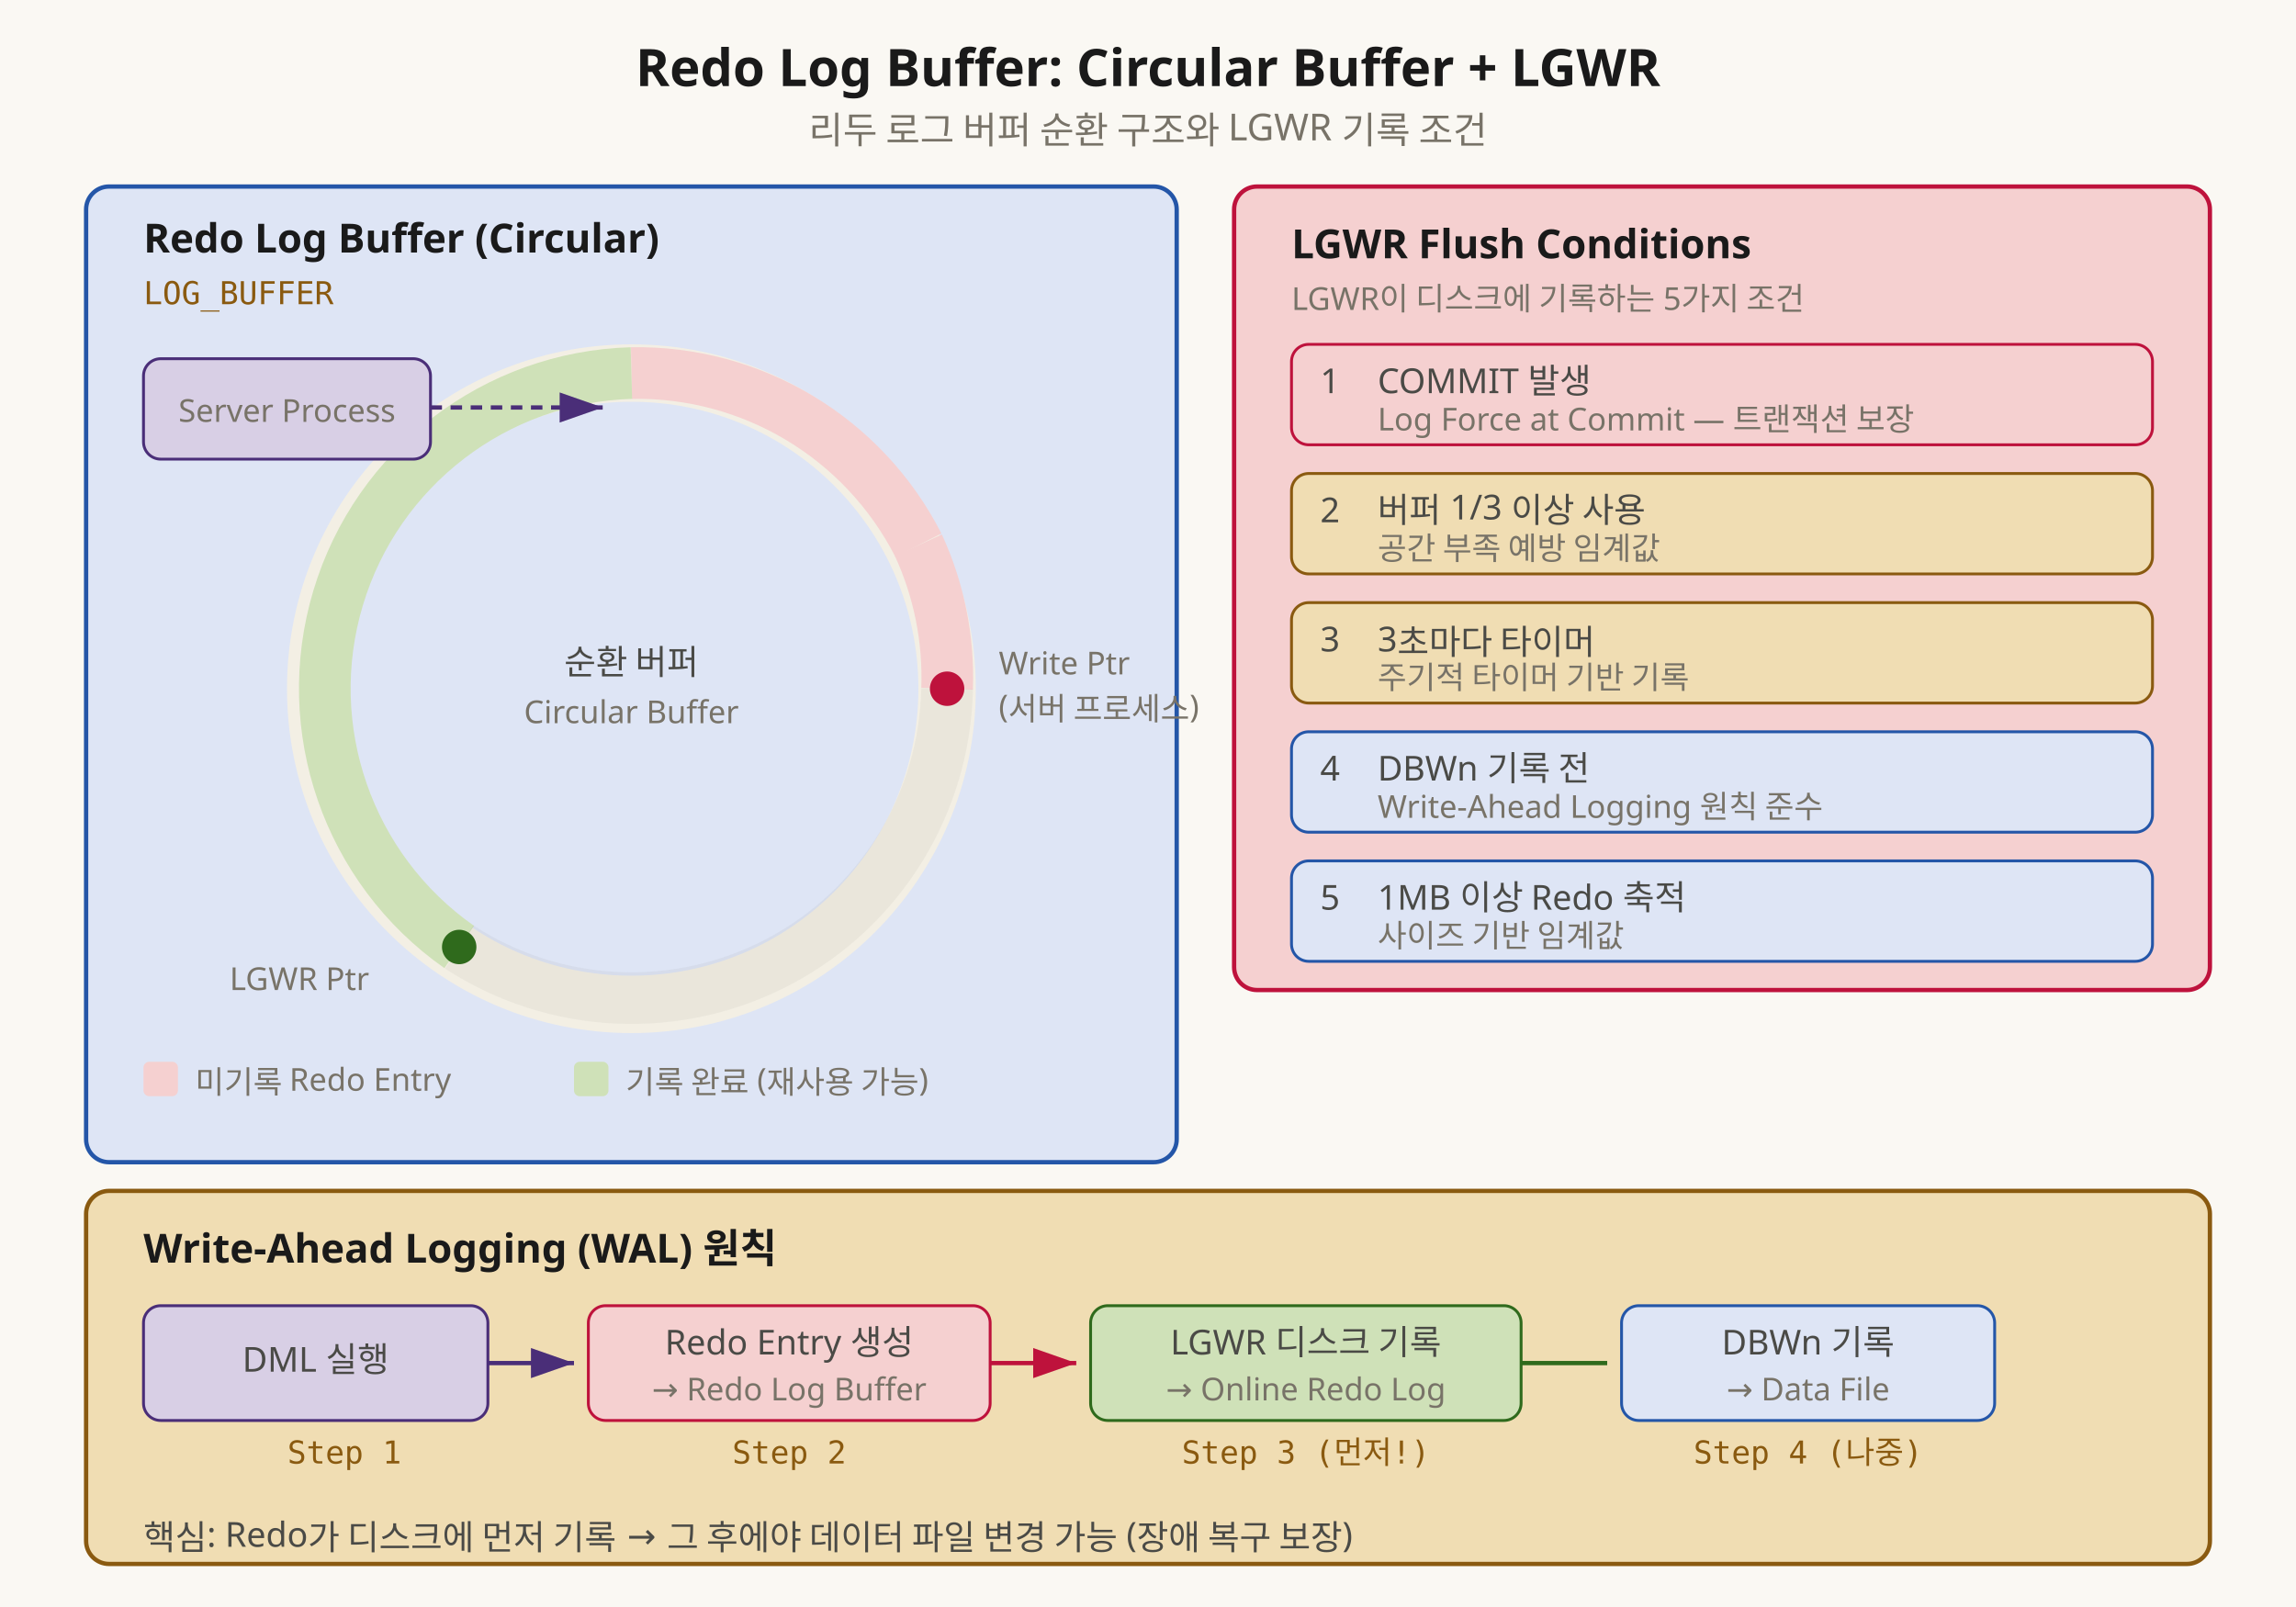
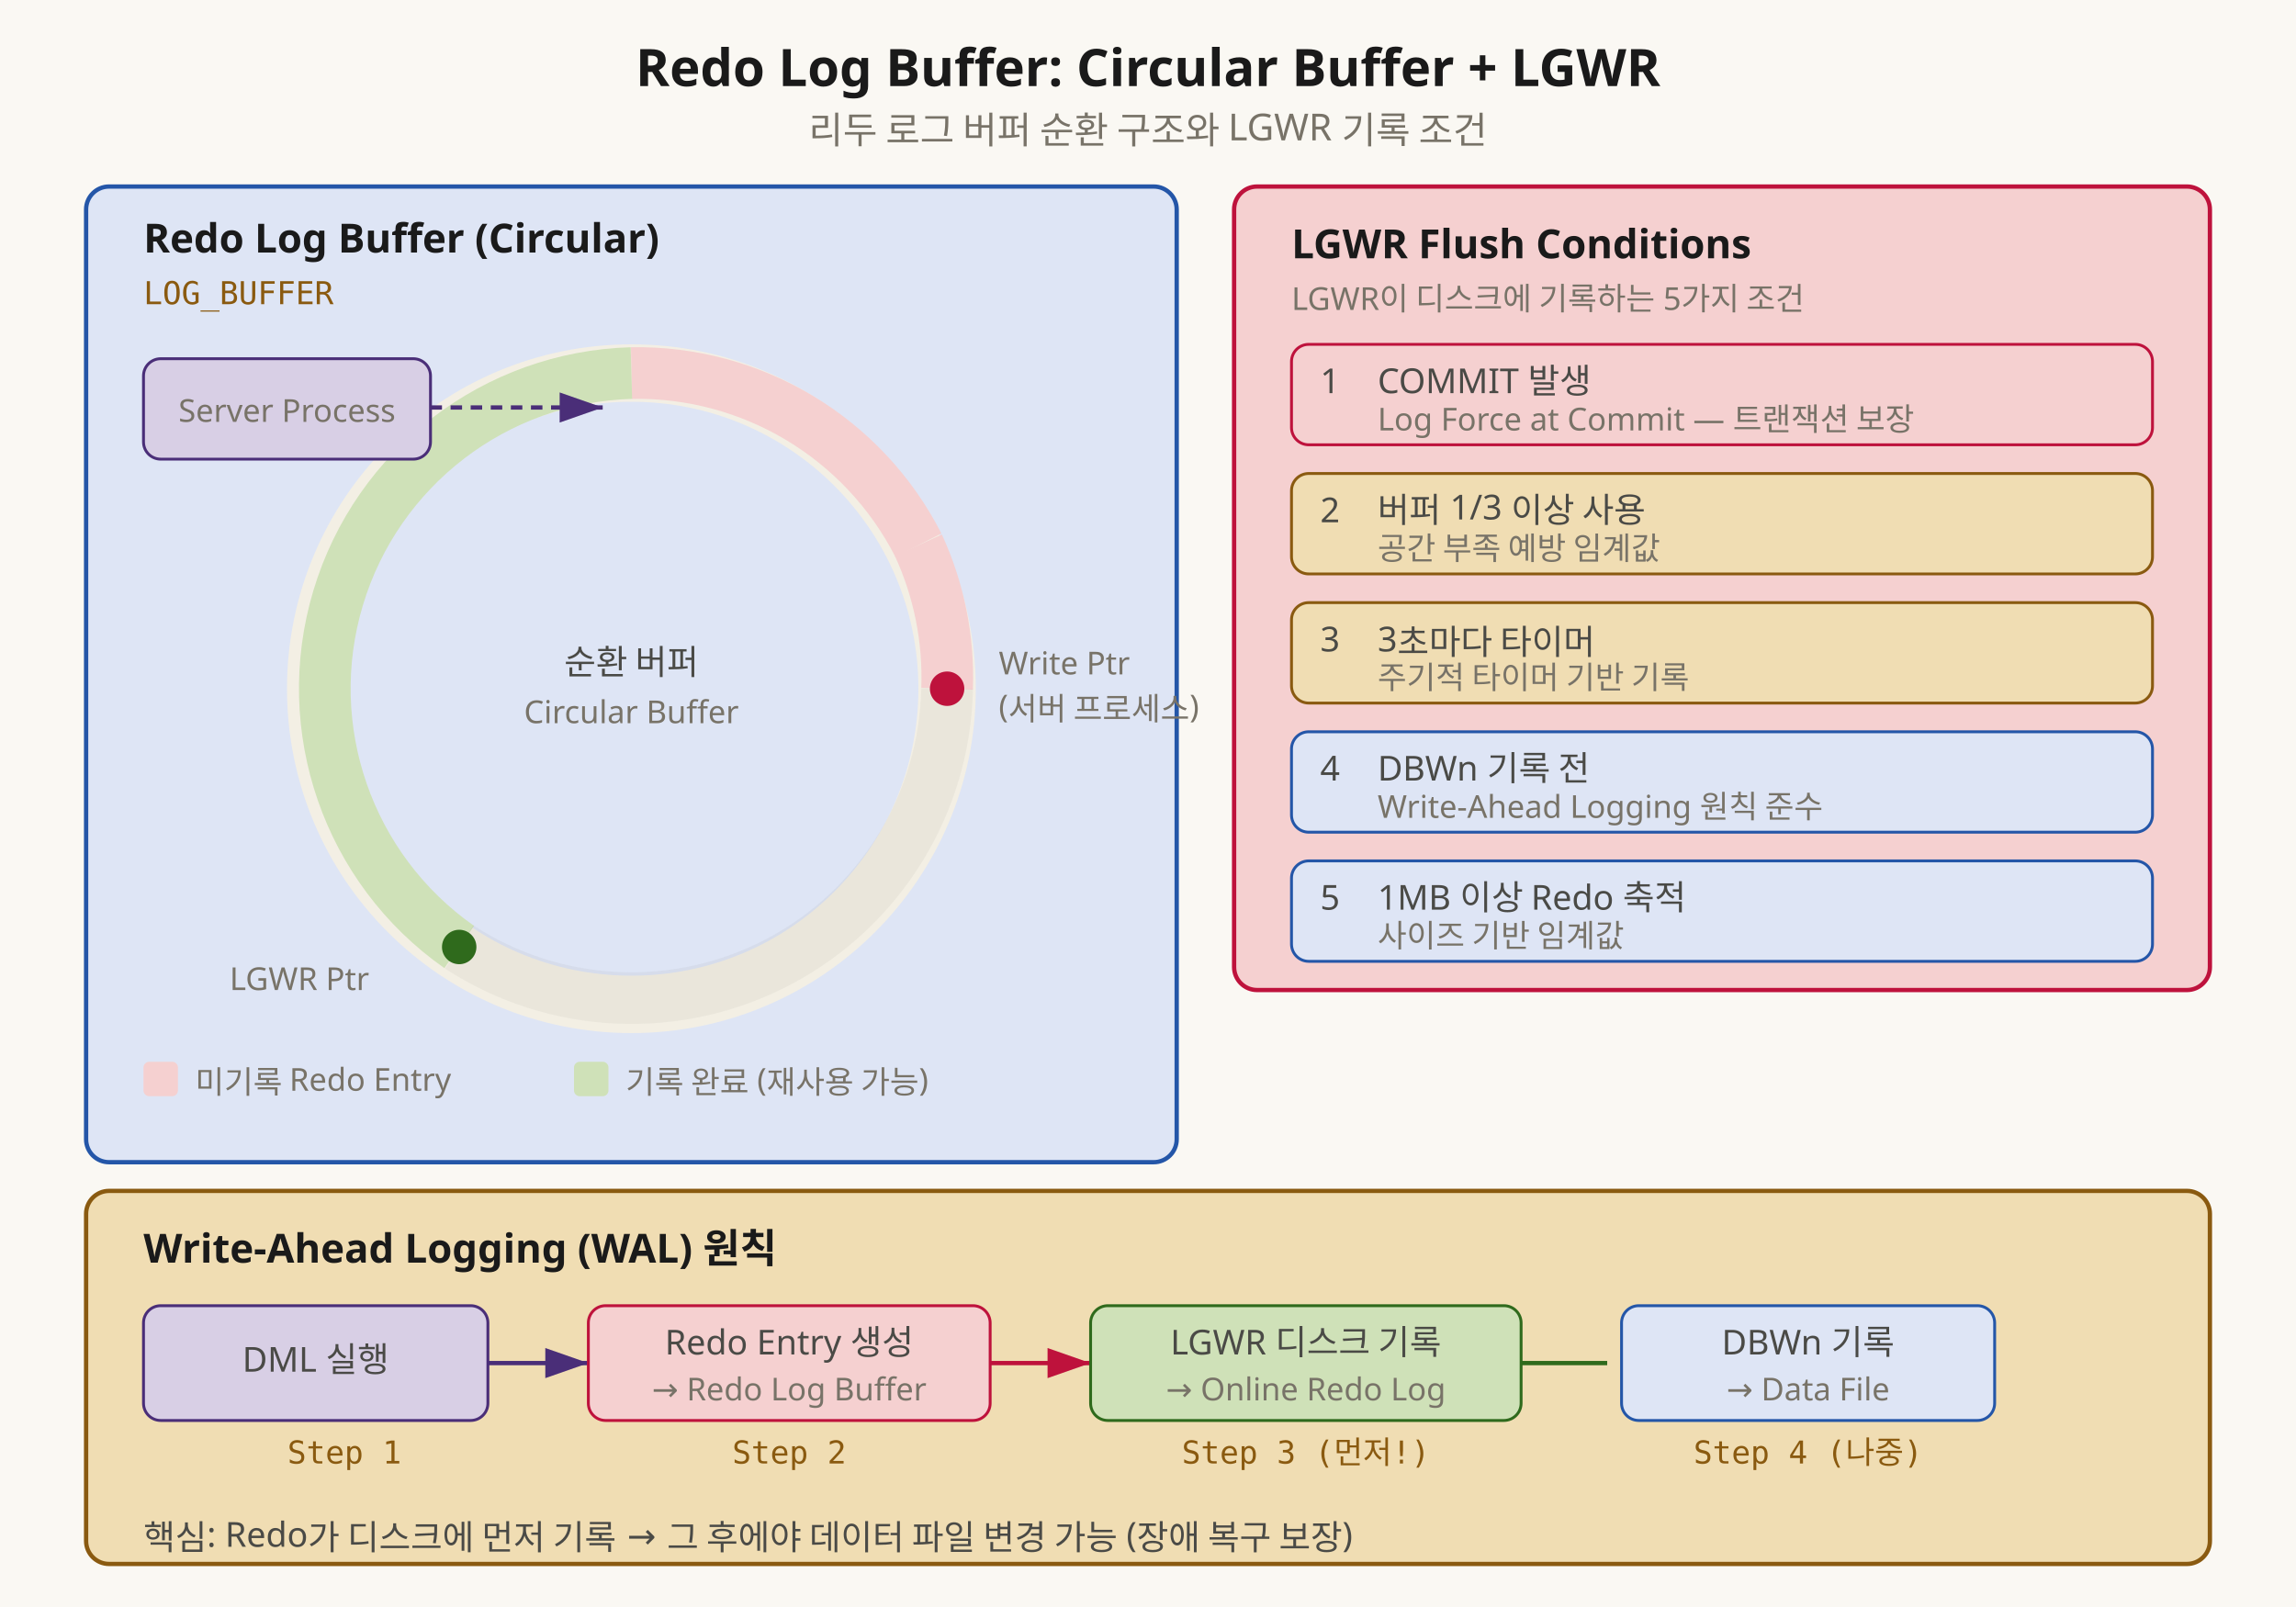
<svg xmlns="http://www.w3.org/2000/svg" viewBox="0 0 800 560">
  <rect x="0" y="0" width="100%" height="100%" fill="#faf8f3" />
  <style>
    text { font-family: 'Pretendard', 'Segoe UI', sans-serif; fill: #1a1a1a; }
    .title { font-size: 18px; font-weight: 700; }
    .subtitle { font-size: 13px; fill: #787368; }
    .label { font-size: 14px; font-weight: 600; }
    .sublabel { font-size: 12px; fill: #4a4a46; }
    .code { font-family: 'Consolas', monospace; font-size: 11px; fill: #8a5a10; }
    .small { font-size: 11px; fill: #787368; }
    .box { rx: 8; ry: 8; }
  </style>
  <defs>
    <marker id="ah" markerWidth="10" markerHeight="7" refX="10" refY="3.5" orient="auto">
      <polygon points="0 0, 10 3.5, 0 7" fill="#4a2e78" />
    </marker>
    <marker id="ah-blue" markerWidth="10" markerHeight="7" refX="10" refY="3.5" orient="auto">
      <polygon points="0 0, 10 3.5, 0 7" fill="#2456a8" />
    </marker>
    <marker id="ah-red" markerWidth="10" markerHeight="7" refX="10" refY="3.5" orient="auto">
      <polygon points="0 0, 10 3.5, 0 7" fill="#be123c" />
    </marker>
  </defs>
  <text x="400" y="30" text-anchor="middle" class="title">Redo Log Buffer: Circular Buffer + LGWR</text>
  <text x="400" y="50" text-anchor="middle" class="subtitle">리두 로그 버퍼 순환 구조와 LGWR 기록 조건</text>
  <rect x="30" y="65" width="380" height="340" class="box" fill="#dee5f5" stroke="#2456a8" stroke-width="1.5" />
  <text x="50" y="88" class="label" fill="#2456a8">Redo Log Buffer (Circular)</text>
  <text x="50" y="106" class="code">LOG_BUFFER</text>
  <circle cx="220" cy="240" r="110" fill="none" stroke="#f3efe4" stroke-width="20" />
  <path d="M 220 130 A 110 110 0 0 1 320 190" fill="none" stroke="#f5d0d0" stroke-width="18" />
  <path d="M 320 190 A 110 110 0 0 1 330 240" fill="none" stroke="#f5d0d0" stroke-width="18" />
  <path d="M 160 330 A 110 110 0 0 1 220 130" fill="none" stroke="#cfe1b8" stroke-width="18" />
  <path d="M 330 240 A 110 110 0 0 1 160 330" fill="none" stroke="rgba(42,42,42,0.05)" stroke-width="18" />
  <circle cx="330" cy="240" r="6" fill="#be123c" />
  <text x="348" y="235" class="small" fill="#be123c">Write Ptr</text>
  <text x="348" y="250" class="small" fill="#be123c">(서버 프로세스)</text>
  <circle cx="160" cy="330" r="6" fill="#2f6a1c" />
  <text x="80" y="345" class="small" fill="#2f6a1c">LGWR Ptr</text>
  <text x="220" y="235" text-anchor="middle" class="sublabel">순환 버퍼</text>
  <text x="220" y="252" text-anchor="middle" class="small">Circular Buffer</text>
  <rect x="50" y="370" width="12" height="12" rx="2" fill="#f5d0d0" />
  <text x="68" y="381" class="small">미기록 Redo Entry</text>
  <rect x="200" y="370" width="12" height="12" rx="2" fill="#cfe1b8" />
  <text x="218" y="381" class="small">기록 완료 (재사용 가능)</text>
  <rect x="50" y="125" width="100" height="35" rx="6" fill="#d8cfe5" stroke="#4a2e78" stroke-width="1" />
  <text x="100" y="147" text-anchor="middle" class="small">Server Process</text>
  <line x1="150" y1="142" x2="210" y2="142" stroke="#4a2e78" stroke-width="1.5" stroke-dasharray="4,3" marker-end="url(#ah)" />
  <rect x="430" y="65" width="340" height="280" class="box" fill="#f5d0d0" stroke="#be123c" stroke-width="1.5" />
  <text x="450" y="90" class="label" fill="#be123c">LGWR Flush Conditions</text>
  <text x="450" y="108" class="small">LGWR이 디스크에 기록하는 5가지 조건</text>
  <rect x="450" y="120" width="300" height="35" rx="6" fill="#f5d0d0" stroke="#be123c" stroke-width="1" />
  <text x="460" y="137" class="sublabel" fill="#be123c">1</text>
  <text x="480" y="137" class="sublabel">COMMIT 발생</text>
  <text x="480" y="150" class="small">Log Force at Commit — 트랜잭션 보장</text>
  <rect x="450" y="165" width="300" height="35" rx="6" fill="#f0ddb3" stroke="#8a5a10" stroke-width="1" />
  <text x="460" y="182" class="sublabel" fill="#8a5a10">2</text>
  <text x="480" y="182" class="sublabel">버퍼 1/3 이상 사용</text>
  <text x="480" y="195" class="small">공간 부족 예방 임계값</text>
  <rect x="450" y="210" width="300" height="35" rx="6" fill="#f0ddb3" stroke="#8a5a10" stroke-width="1" />
  <text x="460" y="227" class="sublabel" fill="#8a5a10">3</text>
  <text x="480" y="227" class="sublabel">3초마다 타이머</text>
  <text x="480" y="240" class="small">주기적 타이머 기반 기록</text>
  <rect x="450" y="255" width="300" height="35" rx="6" fill="#dee5f5" stroke="#2456a8" stroke-width="1" />
  <text x="460" y="272" class="sublabel" fill="#2456a8">4</text>
  <text x="480" y="272" class="sublabel">DBWn 기록 전</text>
  <text x="480" y="285" class="small">Write-Ahead Logging 원칙 준수</text>
  <rect x="450" y="300" width="300" height="35" rx="6" fill="#dee5f5" stroke="#2456a8" stroke-width="1" />
  <text x="460" y="317" class="sublabel" fill="#2456a8">5</text>
  <text x="480" y="317" class="sublabel">1MB 이상 Redo 축적</text>
  <text x="480" y="330" class="small">사이즈 기반 임계값</text>
  <rect x="30" y="415" width="740" height="130" class="box" fill="#f0ddb3" stroke="#8a5a10" stroke-width="1.5" />
  <text x="50" y="440" class="label" fill="#8a5a10">Write-Ahead Logging (WAL) 원칙</text>
  <rect x="50" y="455" width="120" height="40" rx="6" fill="#d8cfe5" stroke="#4a2e78" stroke-width="1" />
  <text x="110" y="478" text-anchor="middle" class="sublabel">DML 실행</text>
-   <line x1="170" y1="475" x2="200" y2="475" stroke="#4a2e78" stroke-width="1.5" marker-end="url(#ah)" />
+   <line x1="170" y1="475" x2="205" y2="475" stroke="#4a2e78" stroke-width="1.5" marker-end="url(#ah)" />
  <rect x="205" y="455" width="140" height="40" rx="6" fill="#f5d0d0" stroke="#be123c" stroke-width="1" />
  <text x="275" y="472" text-anchor="middle" class="sublabel">Redo Entry 생성</text>
  <text x="275" y="488" text-anchor="middle" class="small">→ Redo Log Buffer</text>
-   <line x1="345" y1="475" x2="375" y2="475" stroke="#be123c" stroke-width="1.5" marker-end="url(#ah-red)" />
+   <line x1="345" y1="475" x2="380" y2="475" stroke="#be123c" stroke-width="1.5" marker-end="url(#ah-red)" />
  <rect x="380" y="455" width="150" height="40" rx="6" fill="#cfe1b8" stroke="#2f6a1c" stroke-width="1" />
  <text x="455" y="472" text-anchor="middle" class="sublabel" fill="#2f6a1c">LGWR 디스크 기록</text>
  <text x="455" y="488" text-anchor="middle" class="small">→ Online Redo Log</text>
  <line x1="530" y1="475" x2="560" y2="475" stroke="#2f6a1c" stroke-width="1.5" />
  <rect x="565" y="455" width="130" height="40" rx="6" fill="#dee5f5" stroke="#2456a8" stroke-width="1" />
  <text x="630" y="472" text-anchor="middle" class="sublabel">DBWn 기록</text>
  <text x="630" y="488" text-anchor="middle" class="small">→ Data File</text>
  <text x="120" y="510" text-anchor="middle" class="code">Step 1</text>
  <text x="275" y="510" text-anchor="middle" class="code">Step 2</text>
  <text x="455" y="510" text-anchor="middle" class="code">Step 3 (먼저!)</text>
  <text x="630" y="510" text-anchor="middle" class="code">Step 4 (나중)</text>
  <text x="50" y="540" class="sublabel" fill="#8a5a10">핵심: Redo가 디스크에 먼저 기록 → 그 후에야 데이터 파일 변경 가능 (장애 복구 보장)</text>
</svg>
